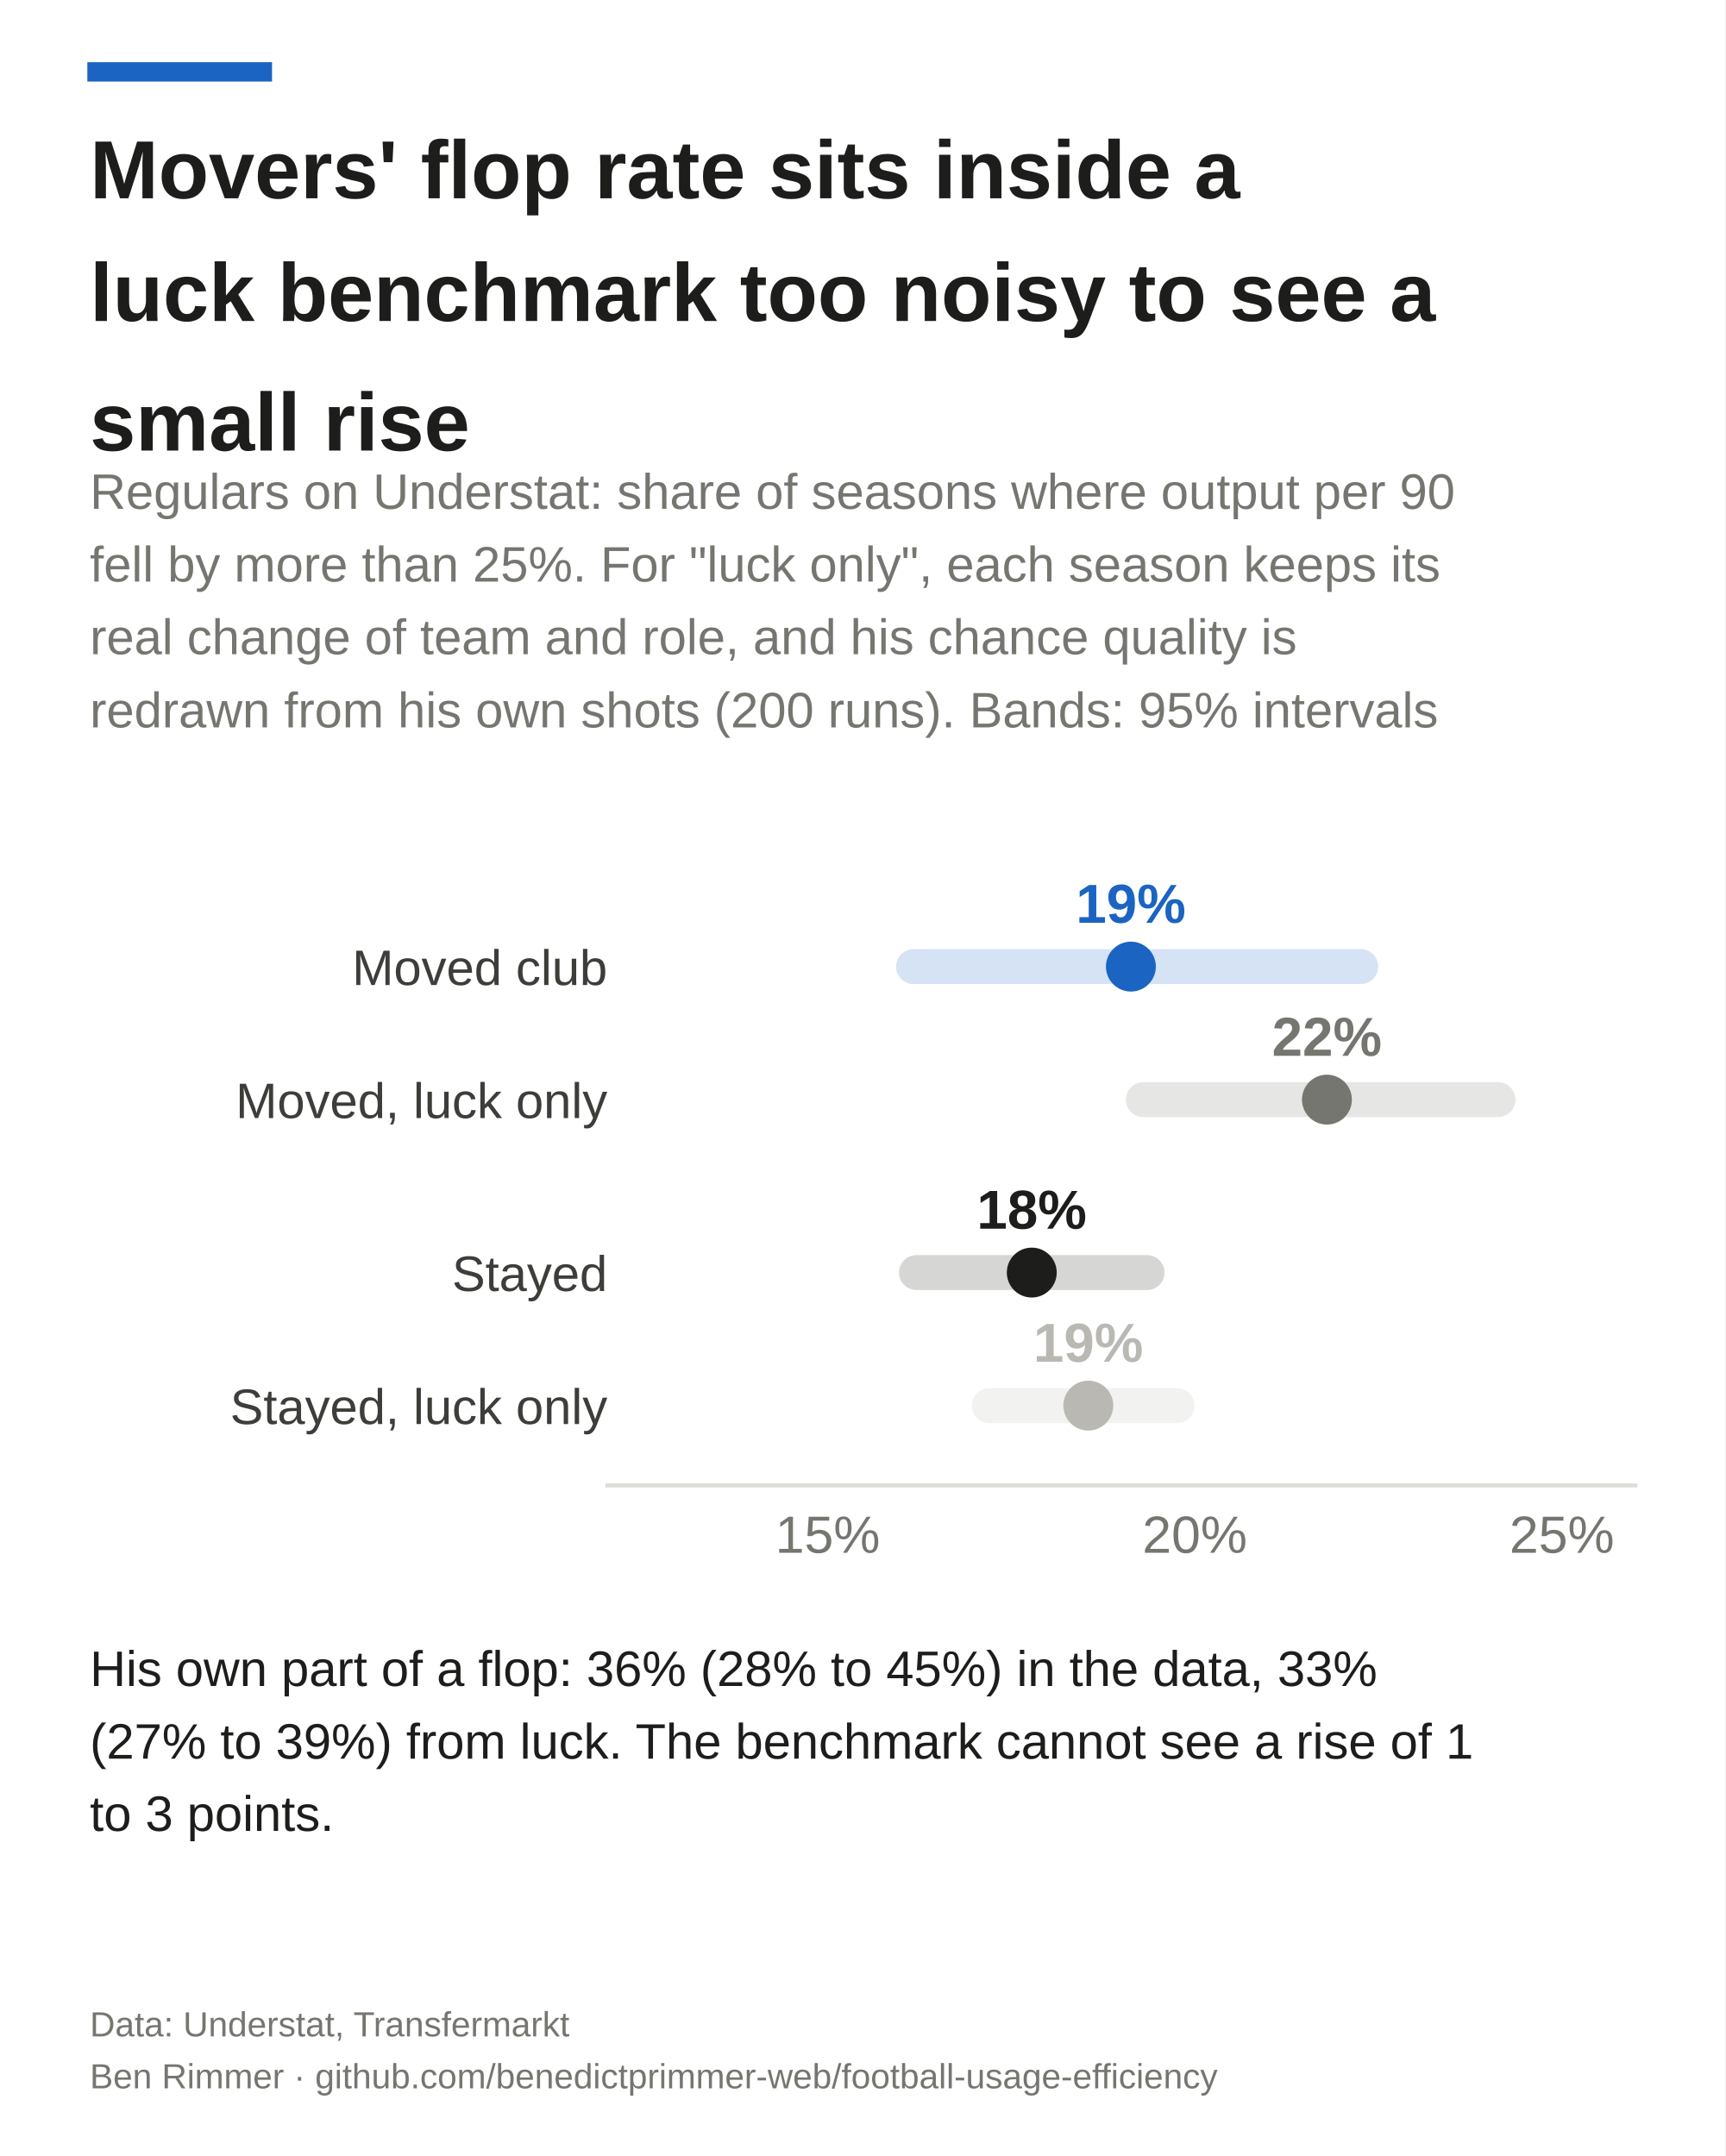
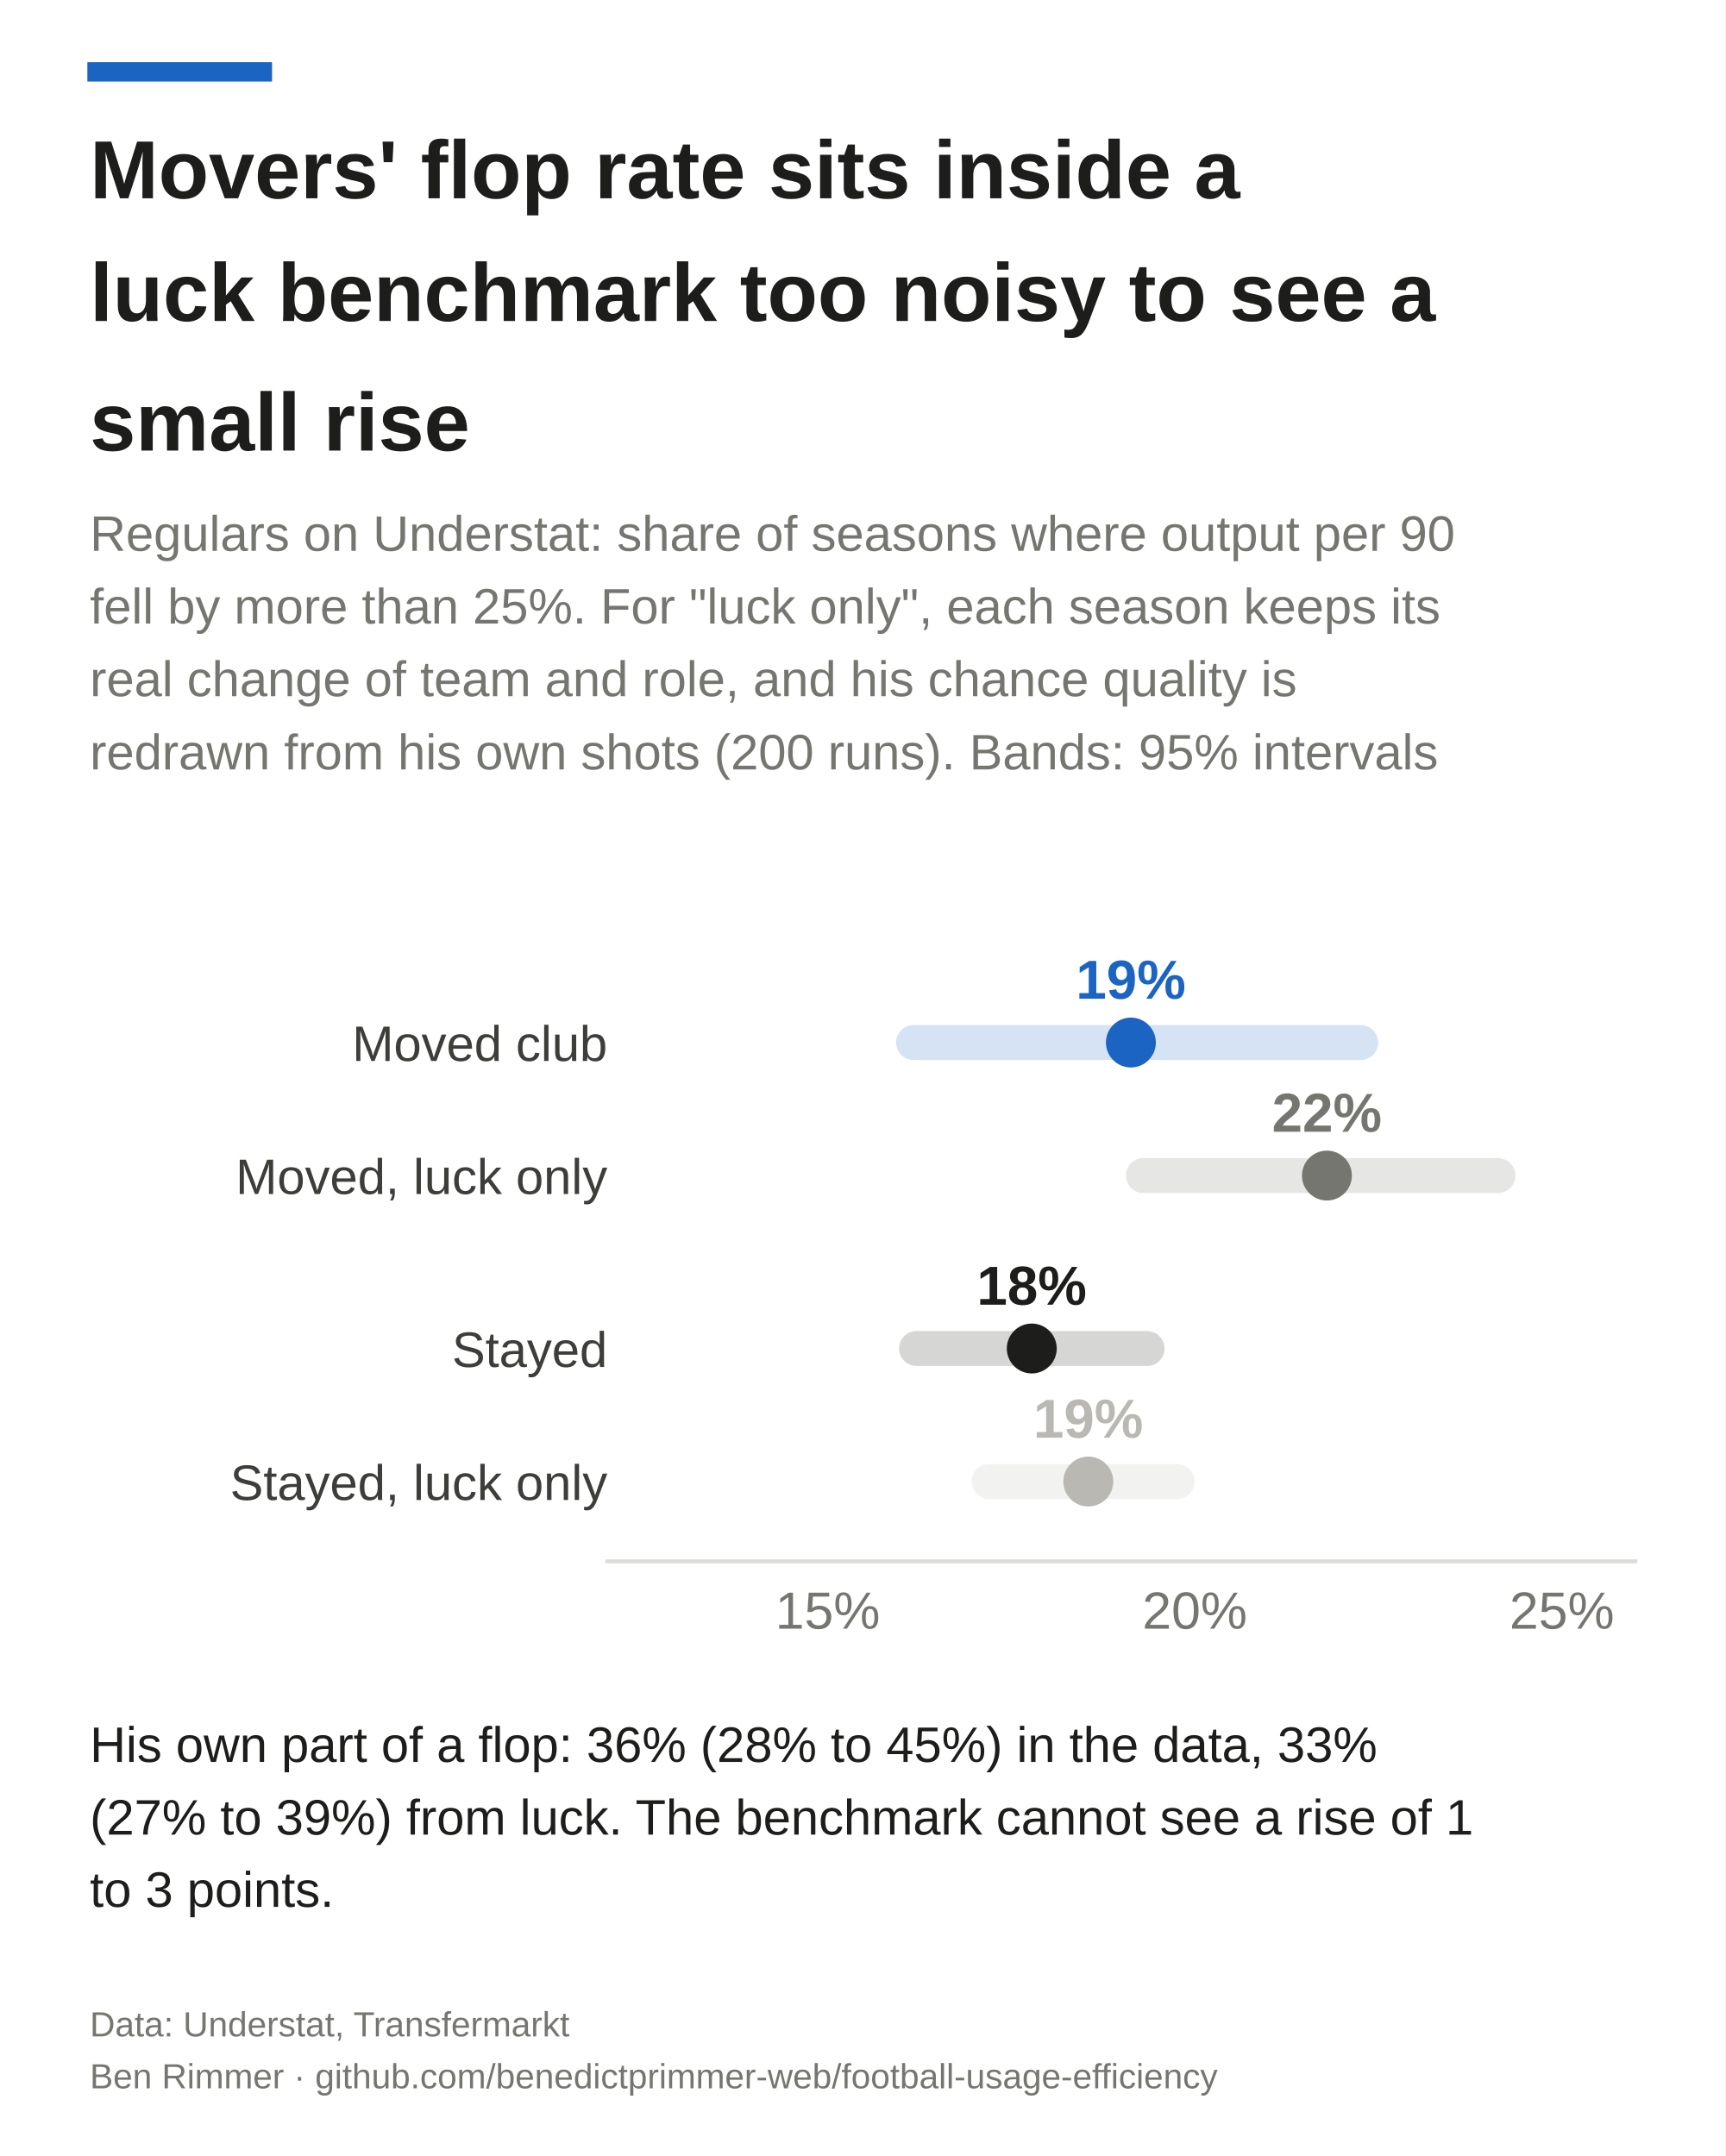
<svg xmlns="http://www.w3.org/2000/svg" xmlns:xlink="http://www.w3.org/1999/xlink" width="345.6pt" height="432pt" viewBox="0 0 345.6 432" version="1.1">
  <defs>
    <style type="text/css">*{stroke-linejoin: round; stroke-linecap: butt}</style>
  </defs>
  <g id="figure_1">
    <g id="patch_1">
      <path d="M 0 432  L 345.6 432  L 345.6 0  L 0 0  z " style="fill: #ffffff" />
    </g>
    <g id="axes_1">
      <g id="patch_2">
-         <path d="M 121.68 297.635  L 327.6 297.635  L 327.6 172.355  L 121.68 172.355  z " style="fill: #ffffff" />
+         <path d="M 121.68 312.85  L 327.6 312.85  L 327.6 187.57  L 121.68 187.57  z " style="fill: #ffffff" />
      </g>
      <g id="matplotlib.axis_1">
        <g id="xtick_1">
          <g id="line2d_1" />
          <g id="text_1">
-             <text style="font-size: 10.5px; font-family: 'Helvetica Neue', 'Arial', 'DejaVu Sans'; text-anchor: middle; fill: #767671" x="165.806" y="311.131" transform="rotate(-0 165.8057 311.131)">15%</text>
+             <text style="font-size: 10.5px; font-family: 'Helvetica Neue', 'Arial', 'DejaVu Sans'; text-anchor: middle; fill: #767671" x="165.806" y="326.346" transform="rotate(-0 165.8057 326.346)">15%</text>
          </g>
        </g>
        <g id="xtick_2">
          <g id="line2d_2" />
          <g id="text_2">
-             <text style="font-size: 10.5px; font-family: 'Helvetica Neue', 'Arial', 'DejaVu Sans'; text-anchor: middle; fill: #767671" x="239.349" y="311.131" transform="rotate(-0 239.3486 311.131)">20%</text>
+             <text style="font-size: 10.5px; font-family: 'Helvetica Neue', 'Arial', 'DejaVu Sans'; text-anchor: middle; fill: #767671" x="239.349" y="326.346" transform="rotate(-0 239.3486 326.346)">20%</text>
          </g>
        </g>
        <g id="xtick_3">
          <g id="line2d_3" />
          <g id="text_3">
-             <text style="font-size: 10.5px; font-family: 'Helvetica Neue', 'Arial', 'DejaVu Sans'; text-anchor: middle; fill: #767671" x="312.891" y="311.131" transform="rotate(-0 312.8914 311.131)">25%</text>
+             <text style="font-size: 10.5px; font-family: 'Helvetica Neue', 'Arial', 'DejaVu Sans'; text-anchor: middle; fill: #767671" x="312.891" y="326.346" transform="rotate(-0 312.8914 326.346)">25%</text>
          </g>
        </g>
      </g>
      <g id="matplotlib.axis_2" />
      <g id="line2d_4">
-         <path d="M 183.015 193.679  L 272.59 193.679  " clip-path="url(#pbd2b1142de)" style="fill: none; stroke: #1b64c2; stroke-opacity: 0.18; stroke-width: 7; stroke-linecap: round" />
+         <path d="M 183.015 208.894  L 272.59 208.894  " clip-path="url(#pf47d5cc332)" style="fill: none; stroke: #1b64c2; stroke-opacity: 0.18; stroke-width: 7; stroke-linecap: round" />
      </g>
      <g id="line2d_5">
        <defs>
          <path id="mde4b343246" d="M 0 4.5  C 1.193 4.5 2.338 4.026 3.182 3.182  C 4.026 2.338 4.5 1.193 4.5 0  C 4.5 -1.193 4.026 -2.338 3.182 -3.182  C 2.338 -4.026 1.193 -4.5 0 -4.5  C -1.193 -4.5 -2.338 -4.026 -3.182 -3.182  C -4.026 -2.338 -4.5 -1.193 -4.5 0  C -4.5 1.193 -4.026 2.338 -3.182 3.182  C -2.338 4.026 -1.193 4.5 0 4.5  z " style="stroke: #1b64c2" />
        </defs>
-         <g clip-path="url(#pbd2b1142de)">
-           <use xlink:href="#mde4b343246" x="226.552" y="193.679" style="fill: #1b64c2; stroke: #1b64c2" />
+         <g clip-path="url(#pf47d5cc332)">
+           <use xlink:href="#mde4b343246" x="226.552" y="208.894" style="fill: #1b64c2; stroke: #1b64c2" />
        </g>
      </g>
      <g id="line2d_6">
-         <path d="M 229.053 220.335  L 300.095 220.335  " clip-path="url(#pbd2b1142de)" style="fill: none; stroke: #767671; stroke-opacity: 0.18; stroke-width: 7; stroke-linecap: round" />
+         <path d="M 229.053 235.55  L 300.095 235.55  " clip-path="url(#pf47d5cc332)" style="fill: none; stroke: #767671; stroke-opacity: 0.18; stroke-width: 7; stroke-linecap: round" />
      </g>
      <g id="line2d_7">
        <defs>
          <path id="m902bc59d40" d="M 0 4.5  C 1.193 4.5 2.338 4.026 3.182 3.182  C 4.026 2.338 4.5 1.193 4.5 0  C 4.5 -1.193 4.026 -2.338 3.182 -3.182  C 2.338 -4.026 1.193 -4.5 0 -4.5  C -1.193 -4.5 -2.338 -4.026 -3.182 -3.182  C -4.026 -2.338 -4.5 -1.193 -4.5 0  C -4.5 1.193 -4.026 2.338 -3.182 3.182  C -2.338 4.026 -1.193 4.5 0 4.5  z " style="stroke: #767671" />
        </defs>
-         <g clip-path="url(#pbd2b1142de)">
-           <use xlink:href="#m902bc59d40" x="265.824" y="220.335" style="fill: #767671; stroke: #767671" />
+         <g clip-path="url(#pf47d5cc332)">
+           <use xlink:href="#m902bc59d40" x="265.824" y="235.55" style="fill: #767671; stroke: #767671" />
        </g>
      </g>
      <g id="line2d_8">
-         <path d="M 183.603 254.986  L 229.788 254.986  " clip-path="url(#pbd2b1142de)" style="fill: none; stroke: #1d1d1b; stroke-opacity: 0.18; stroke-width: 7; stroke-linecap: round" />
+         <path d="M 183.603 270.201  L 229.788 270.201  " clip-path="url(#pf47d5cc332)" style="fill: none; stroke: #1d1d1b; stroke-opacity: 0.18; stroke-width: 7; stroke-linecap: round" />
      </g>
      <g id="line2d_9">
        <defs>
          <path id="m2b6a40e2ac" d="M 0 4.5  C 1.193 4.5 2.338 4.026 3.182 3.182  C 4.026 2.338 4.5 1.193 4.5 0  C 4.5 -1.193 4.026 -2.338 3.182 -3.182  C 2.338 -4.026 1.193 -4.5 0 -4.5  C -1.193 -4.5 -2.338 -4.026 -3.182 -3.182  C -4.026 -2.338 -4.5 -1.193 -4.5 0  C -4.5 1.193 -4.026 2.338 -3.182 3.182  C -2.338 4.026 -1.193 4.5 0 4.5  z " style="stroke: #1d1d1b" />
        </defs>
-         <g clip-path="url(#pbd2b1142de)">
-           <use xlink:href="#m2b6a40e2ac" x="206.696" y="254.986" style="fill: #1d1d1b; stroke: #1d1d1b" />
+         <g clip-path="url(#pf47d5cc332)">
+           <use xlink:href="#m2b6a40e2ac" x="206.696" y="270.201" style="fill: #1d1d1b; stroke: #1d1d1b" />
        </g>
      </g>
      <g id="line2d_10">
-         <path d="M 198.165 281.642  L 235.819 281.642  " clip-path="url(#pbd2b1142de)" style="fill: none; stroke: #b9b8b3; stroke-opacity: 0.18; stroke-width: 7; stroke-linecap: round" />
+         <path d="M 198.165 296.857  L 235.819 296.857  " clip-path="url(#pf47d5cc332)" style="fill: none; stroke: #b9b8b3; stroke-opacity: 0.18; stroke-width: 7; stroke-linecap: round" />
      </g>
      <g id="line2d_11">
        <defs>
          <path id="m57bad921ab" d="M 0 4.5  C 1.193 4.5 2.338 4.026 3.182 3.182  C 4.026 2.338 4.5 1.193 4.5 0  C 4.5 -1.193 4.026 -2.338 3.182 -3.182  C 2.338 -4.026 1.193 -4.5 0 -4.5  C -1.193 -4.5 -2.338 -4.026 -3.182 -3.182  C -4.026 -2.338 -4.5 -1.193 -4.5 0  C -4.5 1.193 -4.026 2.338 -3.182 3.182  C -2.338 4.026 -1.193 4.5 0 4.5  z " style="stroke: #b9b8b3" />
        </defs>
-         <g clip-path="url(#pbd2b1142de)">
-           <use xlink:href="#m57bad921ab" x="218.021" y="281.642" style="fill: #b9b8b3; stroke: #b9b8b3" />
+         <g clip-path="url(#pf47d5cc332)">
+           <use xlink:href="#m57bad921ab" x="218.021" y="296.857" style="fill: #b9b8b3; stroke: #b9b8b3" />
        </g>
      </g>
      <g id="patch_3">
-         <path d="M 121.68 297.635  L 327.6 297.635  " style="fill: none; stroke: #dddcd7; stroke-width: 0.8; stroke-linejoin: miter; stroke-linecap: square" />
+         <path d="M 121.68 312.85  L 327.6 312.85  " style="fill: none; stroke: #dddcd7; stroke-width: 0.8; stroke-linejoin: miter; stroke-linecap: square" />
      </g>
      <g id="text_4">
-         <text style="font-weight: 700; font-size: 11px; font-family: 'Helvetica Neue', 'Arial', 'DejaVu Sans'; text-anchor: middle; fill: #1b64c2" x="226.552" y="184.895" transform="rotate(-0 226.5521 184.895)">19%</text>
+         <text style="font-weight: 700; font-size: 11px; font-family: 'Helvetica Neue', 'Arial', 'DejaVu Sans'; text-anchor: middle; fill: #1b64c2" x="226.552" y="200.11" transform="rotate(-0 226.5521 200.11)">19%</text>
      </g>
      <g id="text_5">
-         <text style="font-size: 10px; font-family: 'Helvetica Neue', 'Arial', 'DejaVu Sans'; text-anchor: end; fill: #3d3d3a" x="121.68" y="197.374" transform="rotate(-0 121.68 197.3743)">Moved club  </text>
+         <text style="font-size: 10px; font-family: 'Helvetica Neue', 'Arial', 'DejaVu Sans'; text-anchor: end; fill: #3d3d3a" x="121.68" y="212.589" transform="rotate(-0 121.68 212.5893)">Moved club  </text>
      </g>
      <g id="text_6">
-         <text style="font-weight: 700; font-size: 11px; font-family: 'Helvetica Neue', 'Arial', 'DejaVu Sans'; text-anchor: middle; fill: #767671" x="265.824" y="211.55" transform="rotate(-0 265.824 211.5503)">22%</text>
+         <text style="font-weight: 700; font-size: 11px; font-family: 'Helvetica Neue', 'Arial', 'DejaVu Sans'; text-anchor: middle; fill: #767671" x="265.824" y="226.765" transform="rotate(-0 265.824 226.7653)">22%</text>
      </g>
      <g id="text_7">
-         <text style="font-size: 10px; font-family: 'Helvetica Neue', 'Arial', 'DejaVu Sans'; text-anchor: end; fill: #3d3d3a" x="121.68" y="224.03" transform="rotate(-0 121.68 224.0296)">Moved, luck only  </text>
+         <text style="font-size: 10px; font-family: 'Helvetica Neue', 'Arial', 'DejaVu Sans'; text-anchor: end; fill: #3d3d3a" x="121.68" y="239.245" transform="rotate(-0 121.68 239.2446)">Moved, luck only  </text>
      </g>
      <g id="text_8">
-         <text style="font-weight: 700; font-size: 11px; font-family: 'Helvetica Neue', 'Arial', 'DejaVu Sans'; text-anchor: middle; fill: #1d1d1b" x="206.696" y="246.202" transform="rotate(-0 206.6955 246.2022)">18%</text>
+         <text style="font-weight: 700; font-size: 11px; font-family: 'Helvetica Neue', 'Arial', 'DejaVu Sans'; text-anchor: middle; fill: #1d1d1b" x="206.696" y="261.417" transform="rotate(-0 206.6955 261.4172)">18%</text>
      </g>
      <g id="text_9">
-         <text style="font-size: 10px; font-family: 'Helvetica Neue', 'Arial', 'DejaVu Sans'; text-anchor: end; fill: #3d3d3a" x="121.68" y="258.681" transform="rotate(-0 121.68 258.6815)">Stayed  </text>
+         <text style="font-size: 10px; font-family: 'Helvetica Neue', 'Arial', 'DejaVu Sans'; text-anchor: end; fill: #3d3d3a" x="121.68" y="273.896" transform="rotate(-0 121.68 273.8965)">Stayed  </text>
      </g>
      <g id="text_10">
-         <text style="font-weight: 700; font-size: 11px; font-family: 'Helvetica Neue', 'Arial', 'DejaVu Sans'; text-anchor: middle; fill: #b9b8b3" x="218.021" y="272.858" transform="rotate(-0 218.0211 272.8575)">19%</text>
+         <text style="font-weight: 700; font-size: 11px; font-family: 'Helvetica Neue', 'Arial', 'DejaVu Sans'; text-anchor: middle; fill: #b9b8b3" x="218.021" y="288.073" transform="rotate(-0 218.0211 288.0725)">19%</text>
      </g>
      <g id="text_11">
-         <text style="font-size: 10px; font-family: 'Helvetica Neue', 'Arial', 'DejaVu Sans'; text-anchor: end; fill: #3d3d3a" x="121.68" y="285.337" transform="rotate(-0 121.68 285.3368)">Stayed, luck only  </text>
+         <text style="font-size: 10px; font-family: 'Helvetica Neue', 'Arial', 'DejaVu Sans'; text-anchor: end; fill: #3d3d3a" x="121.68" y="300.552" transform="rotate(-0 121.68 300.5518)">Stayed, luck only  </text>
      </g>
    </g>
    <g id="patch_4">
      <path d="M 18 15.84  L 54 15.84  L 54 12.96  L 18 12.96  z " style="fill: #1b64c2; stroke: #1b64c2; stroke-linejoin: miter" />
    </g>
    <g id="text_12">
      <text style="font-weight: 700; font-size: 16.5px; font-family: 'Helvetica Neue', 'Arial', 'DejaVu Sans'; fill: #1d1d1b" transform="translate(18 39.73078)">Movers' flop rate sits inside a</text>
      <text style="font-weight: 700; font-size: 16.5px; font-family: 'Helvetica Neue', 'Arial', 'DejaVu Sans'; fill: #1d1d1b" transform="translate(18 64.31578)">luck benchmark too noisy to see a</text>
      <text style="font-weight: 700; font-size: 16.5px; font-family: 'Helvetica Neue', 'Arial', 'DejaVu Sans'; fill: #1d1d1b" transform="translate(18 90.28652)">small rise</text>
    </g>
    <g id="text_13">
-       <text style="font-size: 10px; font-family: 'Helvetica Neue', 'Arial', 'DejaVu Sans'; fill: #767671" transform="translate(18 101.9611)">Regulars on Understat: share of seasons where output per 90</text>
-       <text style="font-size: 10px; font-family: 'Helvetica Neue', 'Arial', 'DejaVu Sans'; fill: #767671" transform="translate(18 116.5337)">fell by more than 25%. For "luck only", each season keeps its</text>
-       <text style="font-size: 10px; font-family: 'Helvetica Neue', 'Arial', 'DejaVu Sans'; fill: #767671" transform="translate(18 131.0861)">real change of team and role, and his chance quality is</text>
-       <text style="font-size: 10px; font-family: 'Helvetica Neue', 'Arial', 'DejaVu Sans'; fill: #767671" transform="translate(18 145.7533)">redrawn from his own shots (200 runs). Bands: 95% intervals</text>
+       <text style="font-size: 10px; font-family: 'Helvetica Neue', 'Arial', 'DejaVu Sans'; fill: #767671" transform="translate(18 110.3761)">Regulars on Understat: share of seasons where output per 90</text>
+       <text style="font-size: 10px; font-family: 'Helvetica Neue', 'Arial', 'DejaVu Sans'; fill: #767671" transform="translate(18 124.9488)">fell by more than 25%. For "luck only", each season keeps its</text>
+       <text style="font-size: 10px; font-family: 'Helvetica Neue', 'Arial', 'DejaVu Sans'; fill: #767671" transform="translate(18 139.5011)">real change of team and role, and his chance quality is</text>
+       <text style="font-size: 10px; font-family: 'Helvetica Neue', 'Arial', 'DejaVu Sans'; fill: #767671" transform="translate(18 154.1683)">redrawn from his own shots (200 runs). Bands: 95% intervals</text>
    </g>
    <g id="text_14">
      <text style="font-size: 7px; font-family: 'Helvetica Neue', 'Arial', 'DejaVu Sans'; fill: #767671" transform="translate(18 408.0341)">Data: Understat, Transfermarkt</text>
      <text style="font-size: 7px; font-family: 'Helvetica Neue', 'Arial', 'DejaVu Sans'; fill: #767671" transform="translate(18 418.4458)">Ben Rimmer · github.com/benedictprimmer-web/football-usage-efficiency</text>
    </g>
    <g id="text_15">
-       <text style="font-size: 10px; font-family: 'Helvetica Neue', 'Arial', 'DejaVu Sans'; fill: #1d1d1b" transform="translate(18 337.8258)">His own part of a flop: 36% (28% to 45%) in the data, 33%</text>
-       <text style="font-size: 10px; font-family: 'Helvetica Neue', 'Arial', 'DejaVu Sans'; fill: #1d1d1b" transform="translate(18 352.3883)">(27% to 39%) from luck. The benchmark cannot see a rise of 1</text>
-       <text style="font-size: 10px; font-family: 'Helvetica Neue', 'Arial', 'DejaVu Sans'; fill: #1d1d1b" transform="translate(18 366.8664)">to 3 points.</text>
+       <text style="font-size: 10px; font-family: 'Helvetica Neue', 'Arial', 'DejaVu Sans'; fill: #1d1d1b" transform="translate(18 353.0408)">His own part of a flop: 36% (28% to 45%) in the data, 33%</text>
+       <text style="font-size: 10px; font-family: 'Helvetica Neue', 'Arial', 'DejaVu Sans'; fill: #1d1d1b" transform="translate(18 367.6033)">(27% to 39%) from luck. The benchmark cannot see a rise of 1</text>
+       <text style="font-size: 10px; font-family: 'Helvetica Neue', 'Arial', 'DejaVu Sans'; fill: #1d1d1b" transform="translate(18 382.0814)">to 3 points.</text>
    </g>
  </g>
  <defs>
-     <clipPath id="pbd2b1142de">
-       <rect x="121.68" y="172.355" width="205.92" height="125.28" />
+     <clipPath id="pf47d5cc332">
+       <rect x="121.68" y="187.57" width="205.92" height="125.28" />
    </clipPath>
  </defs>
</svg>
